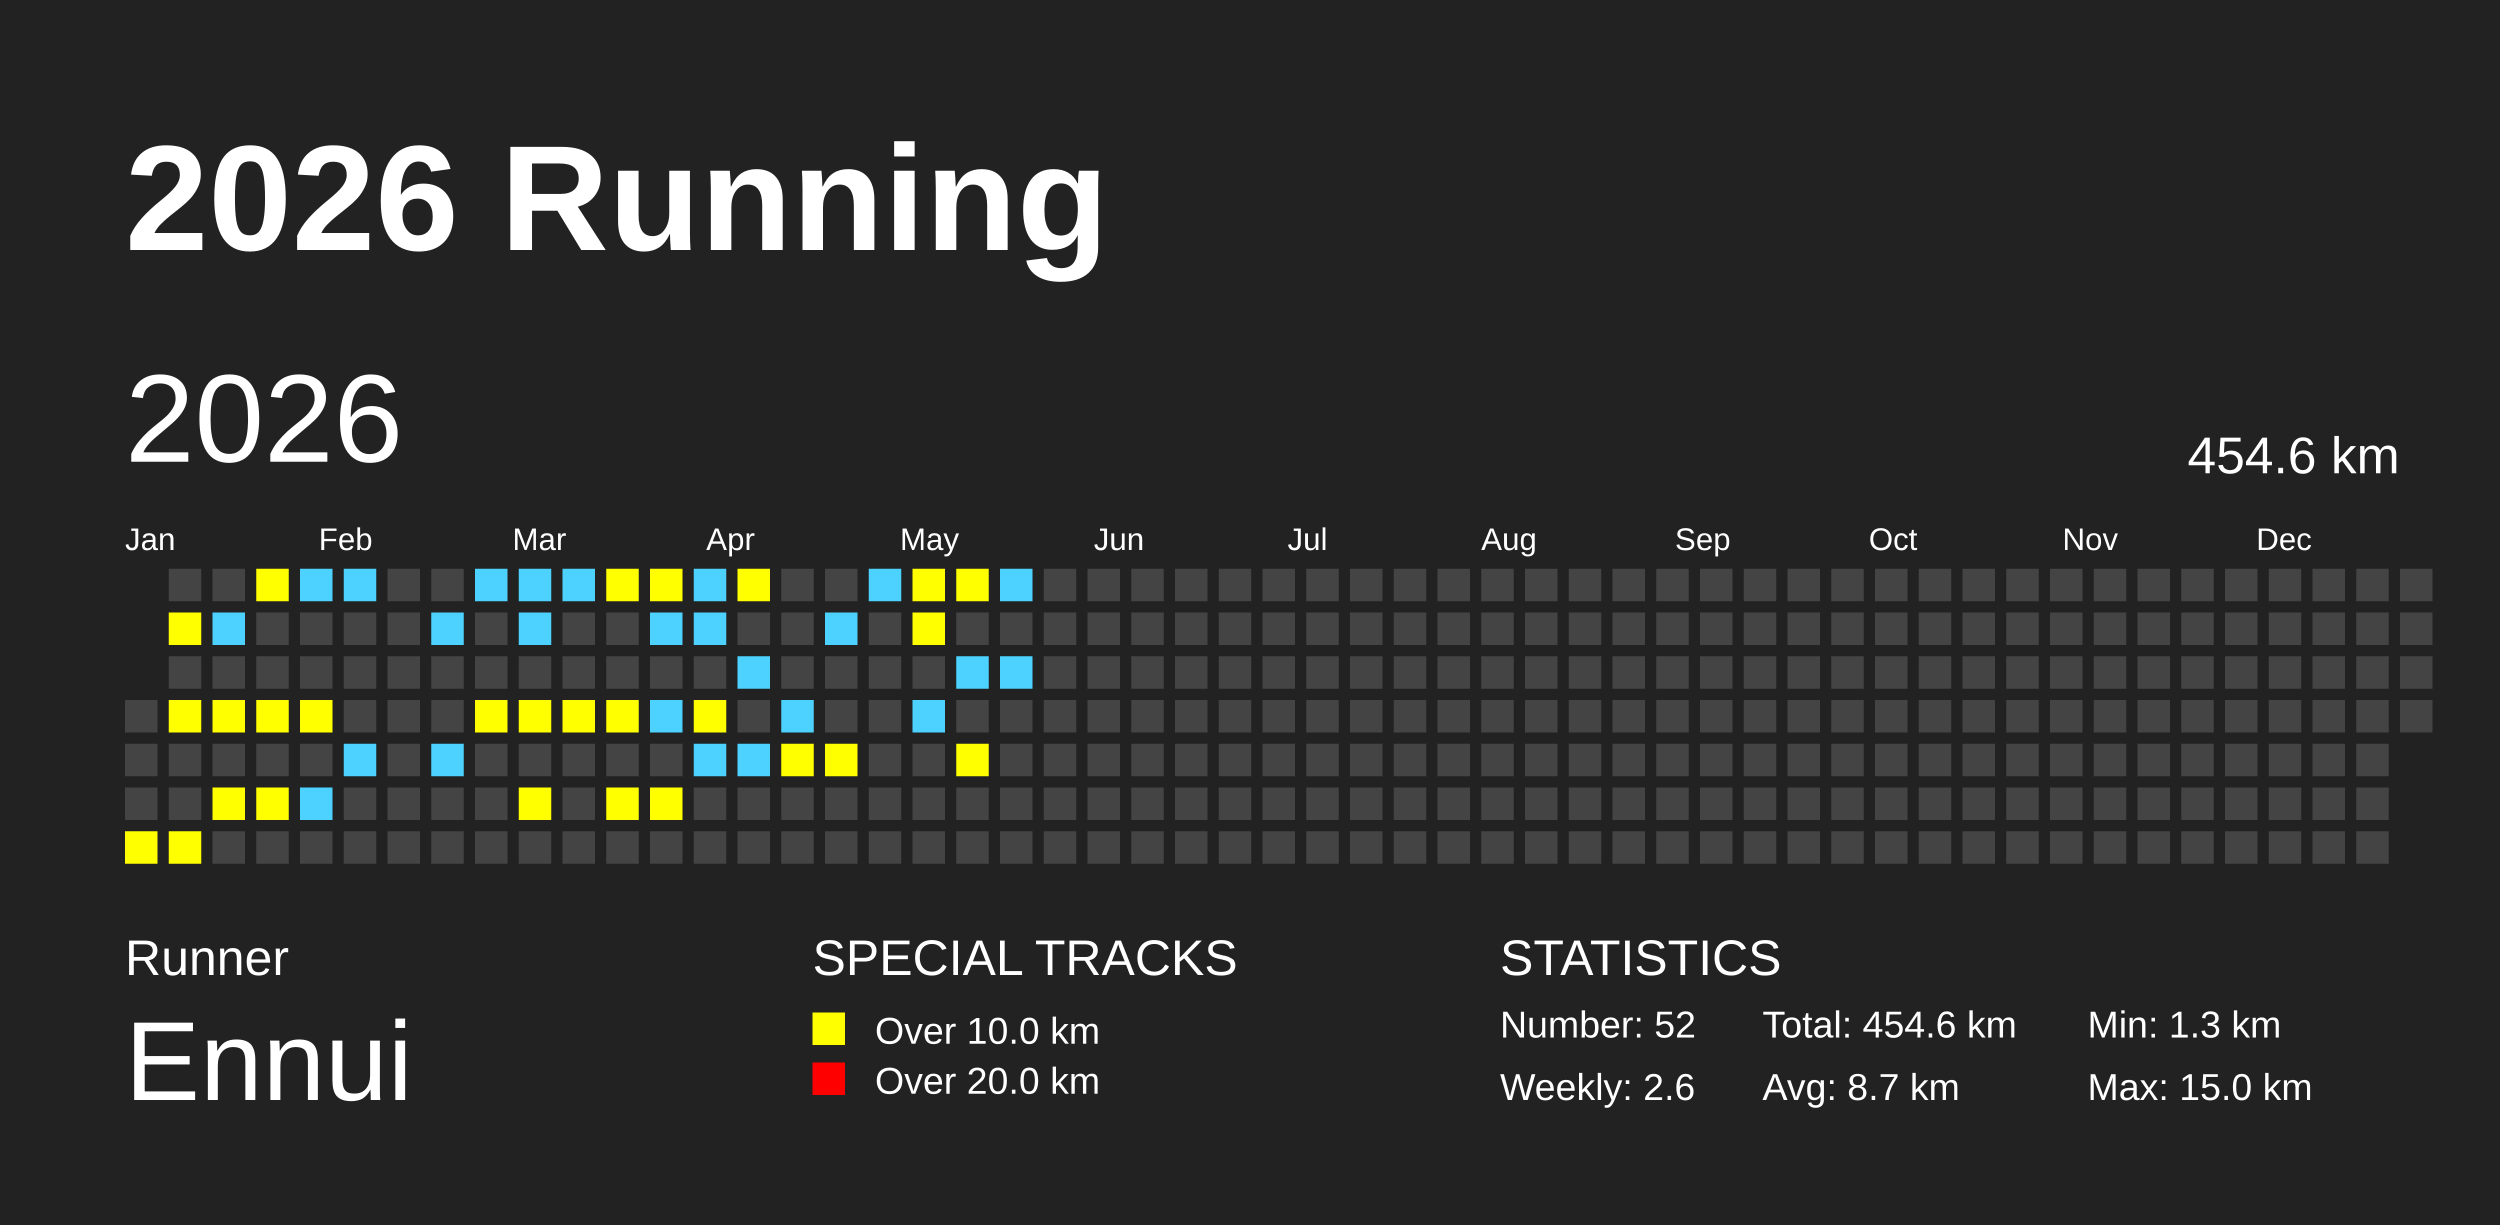
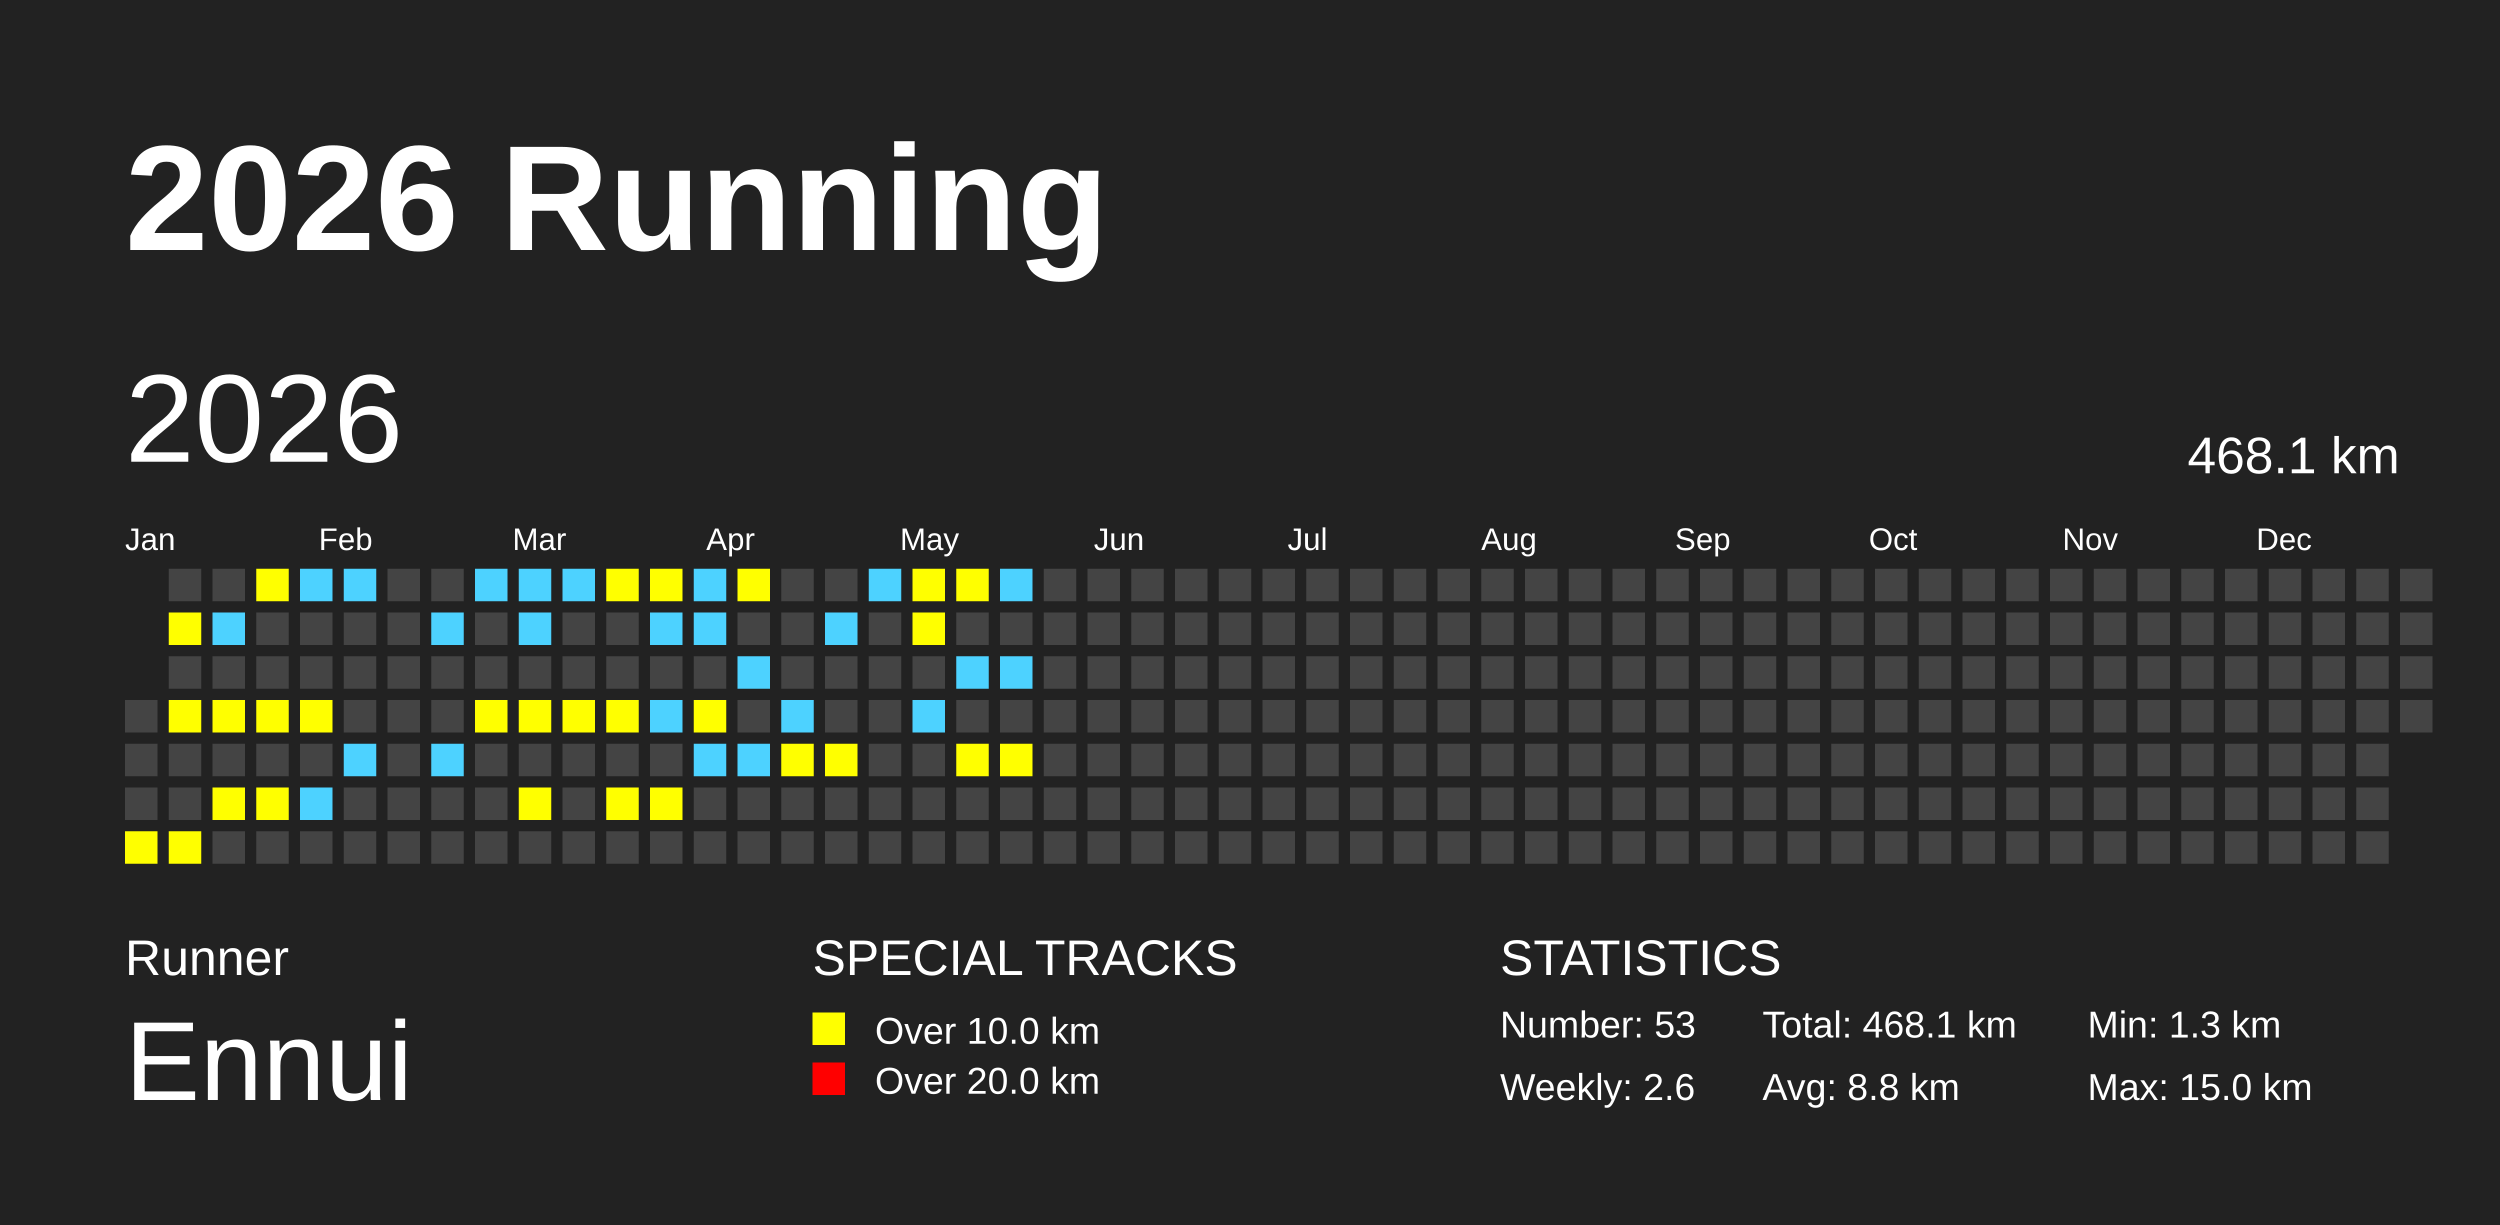
<svg xmlns="http://www.w3.org/2000/svg" baseProfile="full" height="98mm" version="1.1" viewBox="0,0,200,98" width="200mm">
  <defs />
  <rect fill="#222222" height="98" width="200" x="0" y="0" />
  <text fill="#FFFFFF" style="font-size:12px; font-family:Arial; font-weight:bold;" x="10" y="20">2026 Running</text>
  <text fill="#FFFFFF" style="font-size:4px; font-family:Arial" x="10" y="78">Runner</text>
  <text fill="#FFFFFF" style="font-size:9px; font-family:Arial" x="10" y="88">Ennui</text>
  <text fill="#FFFFFF" style="font-size:4px; font-family:Arial" x="65" y="78">SPECIAL TRACKS</text>
  <rect fill="yellow" height="2.6" width="2.6" x="65" y="81" />
  <text fill="#FFFFFF" style="font-size:3px; font-family:Arial" x="70" y="83.5">Over 10.0 km</text>
  <rect fill="red" height="2.6" width="2.6" x="65" y="85" />
  <text fill="#FFFFFF" style="font-size:3px; font-family:Arial" x="70" y="87.5">Over 20.0 km</text>
  <text fill="#FFFFFF" style="font-size:4px; font-family:Arial" x="120" y="78">STATISTICS</text>
-   <text fill="#FFFFFF" style="font-size:3px; font-family:Arial" x="120" y="83">Number: 52</text>
+   <text fill="#FFFFFF" style="font-size:3px; font-family:Arial" x="120" y="83">Number: 53</text>
  <text fill="#FFFFFF" style="font-size:3px; font-family:Arial" x="120" y="88">Weekly: 2.6</text>
-   <text fill="#FFFFFF" style="font-size:3px; font-family:Arial" x="141" y="83">Total: 454.6 km</text>
-   <text fill="#FFFFFF" style="font-size:3px; font-family:Arial" x="141" y="88">Avg: 8.7 km</text>
+   <text fill="#FFFFFF" style="font-size:3px; font-family:Arial" x="141" y="83">Total: 468.1 km</text>
+   <text fill="#FFFFFF" style="font-size:3px; font-family:Arial" x="141" y="88">Avg: 8.8 km</text>
  <text fill="#FFFFFF" style="font-size:3px; font-family:Arial" x="167" y="83">Min: 1.3 km</text>
  <text fill="#FFFFFF" style="font-size:3px; font-family:Arial" x="167" y="88">Max: 15.0 km</text>
  <text dominant-baseline="hanging" fill="#FFFFFF" style="font-size:10.0px; font-family:Arial;" x="10" y="30">2026</text>
-   <text dominant-baseline="hanging" fill="#FFFFFF" style="font-size:4.125px; font-family:Arial;" x="175" y="35">454.6 km</text>
+   <text dominant-baseline="hanging" fill="#FFFFFF" style="font-size:4.125px; font-family:Arial;" x="175" y="35">468.1 km</text>
  <text fill="#FFFFFF" style="font-size:2.5px; font-family:Arial" x="10.0" y="44">Jan</text>
  <text fill="#FFFFFF" style="font-size:2.5px; font-family:Arial" x="25.5" y="44">Feb</text>
  <text fill="#FFFFFF" style="font-size:2.5px; font-family:Arial" x="41.0" y="44">Mar</text>
  <text fill="#FFFFFF" style="font-size:2.5px; font-family:Arial" x="56.5" y="44">Apr</text>
  <text fill="#FFFFFF" style="font-size:2.5px; font-family:Arial" x="72.0" y="44">May</text>
  <text fill="#FFFFFF" style="font-size:2.5px; font-family:Arial" x="87.5" y="44">Jun</text>
  <text fill="#FFFFFF" style="font-size:2.5px; font-family:Arial" x="103.0" y="44">Jul</text>
  <text fill="#FFFFFF" style="font-size:2.5px; font-family:Arial" x="118.5" y="44">Aug</text>
  <text fill="#FFFFFF" style="font-size:2.5px; font-family:Arial" x="134.0" y="44">Sep</text>
  <text fill="#FFFFFF" style="font-size:2.5px; font-family:Arial" x="149.5" y="44">Oct</text>
  <text fill="#FFFFFF" style="font-size:2.5px; font-family:Arial" x="165.0" y="44">Nov</text>
  <text fill="#FFFFFF" style="font-size:2.5px; font-family:Arial" x="180.5" y="44">Dec</text>
  <rect fill="#444444" height="2.6" width="2.6" x="10.0" y="56.0" />
  <rect fill="#444444" height="2.6" width="2.6" x="10.0" y="59.5" />
  <rect fill="#444444" height="2.6" width="2.6" x="10.0" y="63.0" />
  <rect fill="yellow" height="2.6" width="2.6" x="10.0" y="66.5" />
  <rect fill="#444444" height="2.6" width="2.6" x="13.5" y="45.5" />
  <rect fill="yellow" height="2.6" width="2.6" x="13.5" y="49.0" />
  <rect fill="#444444" height="2.6" width="2.6" x="13.5" y="52.5" />
  <rect fill="yellow" height="2.6" width="2.6" x="13.5" y="56.0" />
  <rect fill="#444444" height="2.6" width="2.6" x="13.5" y="59.5" />
  <rect fill="#444444" height="2.6" width="2.6" x="13.5" y="63.0" />
  <rect fill="yellow" height="2.6" width="2.6" x="13.5" y="66.5" />
  <rect fill="#444444" height="2.6" width="2.6" x="17.0" y="45.5" />
  <rect fill="#4DD2FF" height="2.6" width="2.6" x="17.0" y="49.0" />
  <rect fill="#444444" height="2.6" width="2.6" x="17.0" y="52.5" />
  <rect fill="yellow" height="2.6" width="2.6" x="17.0" y="56.0" />
  <rect fill="#444444" height="2.6" width="2.6" x="17.0" y="59.5" />
  <rect fill="yellow" height="2.6" width="2.6" x="17.0" y="63.0" />
  <rect fill="#444444" height="2.6" width="2.6" x="17.0" y="66.5" />
  <rect fill="yellow" height="2.6" width="2.6" x="20.5" y="45.5" />
  <rect fill="#444444" height="2.6" width="2.6" x="20.5" y="49.0" />
  <rect fill="#444444" height="2.6" width="2.6" x="20.5" y="52.5" />
  <rect fill="yellow" height="2.6" width="2.6" x="20.5" y="56.0" />
  <rect fill="#444444" height="2.6" width="2.6" x="20.5" y="59.5" />
  <rect fill="yellow" height="2.6" width="2.6" x="20.5" y="63.0" />
  <rect fill="#444444" height="2.6" width="2.6" x="20.5" y="66.5" />
  <rect fill="#4DD2FF" height="2.6" width="2.6" x="24.0" y="45.5" />
  <rect fill="#444444" height="2.6" width="2.6" x="24.0" y="49.0" />
  <rect fill="#444444" height="2.6" width="2.6" x="24.0" y="52.5" />
  <rect fill="yellow" height="2.6" width="2.6" x="24.0" y="56.0" />
  <rect fill="#444444" height="2.6" width="2.6" x="24.0" y="59.5" />
  <rect fill="#4DD2FF" height="2.6" width="2.6" x="24.0" y="63.0" />
  <rect fill="#444444" height="2.6" width="2.6" x="24.0" y="66.5" />
  <rect fill="#4DD2FF" height="2.6" width="2.6" x="27.5" y="45.5" />
  <rect fill="#444444" height="2.6" width="2.6" x="27.5" y="49.0" />
  <rect fill="#444444" height="2.6" width="2.6" x="27.5" y="52.5" />
  <rect fill="#444444" height="2.6" width="2.6" x="27.5" y="56.0" />
  <rect fill="#4DD2FF" height="2.6" width="2.6" x="27.5" y="59.5" />
  <rect fill="#444444" height="2.6" width="2.6" x="27.5" y="63.0" />
  <rect fill="#444444" height="2.6" width="2.6" x="27.5" y="66.5" />
  <rect fill="#444444" height="2.6" width="2.6" x="31.0" y="45.5" />
  <rect fill="#444444" height="2.6" width="2.6" x="31.0" y="49.0" />
  <rect fill="#444444" height="2.6" width="2.6" x="31.0" y="52.5" />
  <rect fill="#444444" height="2.6" width="2.6" x="31.0" y="56.0" />
  <rect fill="#444444" height="2.6" width="2.6" x="31.0" y="59.5" />
  <rect fill="#444444" height="2.6" width="2.6" x="31.0" y="63.0" />
  <rect fill="#444444" height="2.6" width="2.6" x="31.0" y="66.5" />
  <rect fill="#444444" height="2.6" width="2.6" x="34.5" y="45.5" />
  <rect fill="#4DD2FF" height="2.6" width="2.6" x="34.5" y="49.0" />
  <rect fill="#444444" height="2.6" width="2.6" x="34.5" y="52.5" />
  <rect fill="#444444" height="2.6" width="2.6" x="34.5" y="56.0" />
  <rect fill="#4DD2FF" height="2.6" width="2.6" x="34.5" y="59.5" />
  <rect fill="#444444" height="2.6" width="2.6" x="34.5" y="63.0" />
  <rect fill="#444444" height="2.6" width="2.6" x="34.5" y="66.5" />
  <rect fill="#4DD2FF" height="2.6" width="2.6" x="38.0" y="45.5" />
  <rect fill="#444444" height="2.6" width="2.6" x="38.0" y="49.0" />
  <rect fill="#444444" height="2.6" width="2.6" x="38.0" y="52.5" />
  <rect fill="yellow" height="2.6" width="2.6" x="38.0" y="56.0" />
  <rect fill="#444444" height="2.6" width="2.6" x="38.0" y="59.5" />
  <rect fill="#444444" height="2.6" width="2.6" x="38.0" y="63.0" />
  <rect fill="#444444" height="2.6" width="2.6" x="38.0" y="66.5" />
  <rect fill="#4DD2FF" height="2.6" width="2.6" x="41.5" y="45.5" />
  <rect fill="#4DD2FF" height="2.6" width="2.6" x="41.5" y="49.0" />
  <rect fill="#444444" height="2.6" width="2.6" x="41.5" y="52.5" />
  <rect fill="yellow" height="2.6" width="2.6" x="41.5" y="56.0" />
  <rect fill="#444444" height="2.6" width="2.6" x="41.5" y="59.5" />
  <rect fill="yellow" height="2.6" width="2.6" x="41.5" y="63.0" />
  <rect fill="#444444" height="2.6" width="2.6" x="41.5" y="66.5" />
  <rect fill="#4DD2FF" height="2.6" width="2.6" x="45.0" y="45.5" />
  <rect fill="#444444" height="2.6" width="2.6" x="45.0" y="49.0" />
  <rect fill="#444444" height="2.6" width="2.6" x="45.0" y="52.5" />
  <rect fill="yellow" height="2.6" width="2.6" x="45.0" y="56.0" />
  <rect fill="#444444" height="2.6" width="2.6" x="45.0" y="59.5" />
  <rect fill="#444444" height="2.6" width="2.6" x="45.0" y="63.0" />
  <rect fill="#444444" height="2.6" width="2.6" x="45.0" y="66.5" />
  <rect fill="yellow" height="2.6" width="2.6" x="48.5" y="45.5" />
  <rect fill="#444444" height="2.6" width="2.6" x="48.5" y="49.0" />
  <rect fill="#444444" height="2.6" width="2.6" x="48.5" y="52.5" />
  <rect fill="yellow" height="2.6" width="2.6" x="48.5" y="56.0" />
  <rect fill="#444444" height="2.6" width="2.6" x="48.5" y="59.5" />
  <rect fill="yellow" height="2.6" width="2.6" x="48.5" y="63.0" />
  <rect fill="#444444" height="2.6" width="2.6" x="48.5" y="66.5" />
  <rect fill="yellow" height="2.6" width="2.6" x="52.0" y="45.5" />
  <rect fill="#4DD2FF" height="2.6" width="2.6" x="52.0" y="49.0" />
  <rect fill="#444444" height="2.6" width="2.6" x="52.0" y="52.5" />
  <rect fill="#4DD2FF" height="2.6" width="2.6" x="52.0" y="56.0" />
  <rect fill="#444444" height="2.6" width="2.6" x="52.0" y="59.5" />
  <rect fill="yellow" height="2.6" width="2.6" x="52.0" y="63.0" />
  <rect fill="#444444" height="2.6" width="2.6" x="52.0" y="66.5" />
  <rect fill="#4DD2FF" height="2.6" width="2.6" x="55.5" y="45.5" />
  <rect fill="#4DD2FF" height="2.6" width="2.6" x="55.5" y="49.0" />
  <rect fill="#444444" height="2.6" width="2.6" x="55.5" y="52.5" />
  <rect fill="yellow" height="2.6" width="2.6" x="55.5" y="56.0" />
  <rect fill="#4DD2FF" height="2.6" width="2.6" x="55.5" y="59.5" />
  <rect fill="#444444" height="2.6" width="2.6" x="55.5" y="63.0" />
  <rect fill="#444444" height="2.6" width="2.6" x="55.5" y="66.5" />
  <rect fill="yellow" height="2.6" width="2.6" x="59.0" y="45.5" />
  <rect fill="#444444" height="2.6" width="2.6" x="59.0" y="49.0" />
  <rect fill="#4DD2FF" height="2.6" width="2.6" x="59.0" y="52.5" />
  <rect fill="#444444" height="2.6" width="2.6" x="59.0" y="56.0" />
  <rect fill="#4DD2FF" height="2.6" width="2.6" x="59.0" y="59.5" />
  <rect fill="#444444" height="2.6" width="2.6" x="59.0" y="63.0" />
  <rect fill="#444444" height="2.6" width="2.6" x="59.0" y="66.5" />
  <rect fill="#444444" height="2.6" width="2.6" x="62.5" y="45.5" />
  <rect fill="#444444" height="2.6" width="2.6" x="62.5" y="49.0" />
  <rect fill="#444444" height="2.6" width="2.6" x="62.5" y="52.5" />
  <rect fill="#4DD2FF" height="2.6" width="2.6" x="62.5" y="56.0" />
  <rect fill="yellow" height="2.6" width="2.6" x="62.5" y="59.5" />
  <rect fill="#444444" height="2.6" width="2.6" x="62.5" y="63.0" />
  <rect fill="#444444" height="2.6" width="2.6" x="62.5" y="66.5" />
  <rect fill="#444444" height="2.6" width="2.6" x="66.0" y="45.5" />
  <rect fill="#4DD2FF" height="2.6" width="2.6" x="66.0" y="49.0" />
  <rect fill="#444444" height="2.6" width="2.6" x="66.0" y="52.5" />
  <rect fill="#444444" height="2.6" width="2.6" x="66.0" y="56.0" />
  <rect fill="yellow" height="2.6" width="2.6" x="66.0" y="59.5" />
  <rect fill="#444444" height="2.6" width="2.6" x="66.0" y="63.0" />
  <rect fill="#444444" height="2.6" width="2.6" x="66.0" y="66.5" />
  <rect fill="#4DD2FF" height="2.6" width="2.6" x="69.5" y="45.5" />
  <rect fill="#444444" height="2.6" width="2.6" x="69.5" y="49.0" />
  <rect fill="#444444" height="2.6" width="2.6" x="69.5" y="52.5" />
  <rect fill="#444444" height="2.6" width="2.6" x="69.5" y="56.0" />
  <rect fill="#444444" height="2.6" width="2.6" x="69.5" y="59.5" />
  <rect fill="#444444" height="2.6" width="2.6" x="69.5" y="63.0" />
  <rect fill="#444444" height="2.6" width="2.6" x="69.5" y="66.5" />
  <rect fill="yellow" height="2.6" width="2.6" x="73.0" y="45.5" />
  <rect fill="yellow" height="2.6" width="2.6" x="73.0" y="49.0" />
  <rect fill="#444444" height="2.6" width="2.6" x="73.0" y="52.5" />
  <rect fill="#4DD2FF" height="2.6" width="2.6" x="73.0" y="56.0" />
  <rect fill="#444444" height="2.6" width="2.6" x="73.0" y="59.5" />
  <rect fill="#444444" height="2.6" width="2.6" x="73.0" y="63.0" />
  <rect fill="#444444" height="2.6" width="2.6" x="73.0" y="66.5" />
  <rect fill="yellow" height="2.6" width="2.6" x="76.5" y="45.5" />
  <rect fill="#444444" height="2.6" width="2.6" x="76.5" y="49.0" />
  <rect fill="#4DD2FF" height="2.6" width="2.6" x="76.5" y="52.5" />
  <rect fill="#444444" height="2.6" width="2.6" x="76.5" y="56.0" />
  <rect fill="yellow" height="2.6" width="2.6" x="76.5" y="59.5" />
  <rect fill="#444444" height="2.6" width="2.6" x="76.5" y="63.0" />
  <rect fill="#444444" height="2.6" width="2.6" x="76.5" y="66.5" />
  <rect fill="#4DD2FF" height="2.6" width="2.6" x="80.0" y="45.5" />
  <rect fill="#444444" height="2.6" width="2.6" x="80.0" y="49.0" />
  <rect fill="#4DD2FF" height="2.6" width="2.6" x="80.0" y="52.5" />
  <rect fill="#444444" height="2.6" width="2.6" x="80.0" y="56.0" />
-   <rect fill="#444444" height="2.6" width="2.6" x="80.0" y="59.5" />
+   <rect fill="yellow" height="2.6" width="2.6" x="80.0" y="59.5" />
  <rect fill="#444444" height="2.6" width="2.6" x="80.0" y="63.0" />
  <rect fill="#444444" height="2.6" width="2.6" x="80.0" y="66.5" />
  <rect fill="#444444" height="2.6" width="2.6" x="83.5" y="45.5" />
  <rect fill="#444444" height="2.6" width="2.6" x="83.5" y="49.0" />
  <rect fill="#444444" height="2.6" width="2.6" x="83.5" y="52.5" />
  <rect fill="#444444" height="2.6" width="2.6" x="83.5" y="56.0" />
  <rect fill="#444444" height="2.6" width="2.6" x="83.5" y="59.5" />
  <rect fill="#444444" height="2.6" width="2.6" x="83.5" y="63.0" />
  <rect fill="#444444" height="2.6" width="2.6" x="83.5" y="66.5" />
  <rect fill="#444444" height="2.6" width="2.6" x="87.0" y="45.5" />
  <rect fill="#444444" height="2.6" width="2.6" x="87.0" y="49.0" />
  <rect fill="#444444" height="2.6" width="2.6" x="87.0" y="52.5" />
  <rect fill="#444444" height="2.6" width="2.6" x="87.0" y="56.0" />
  <rect fill="#444444" height="2.6" width="2.6" x="87.0" y="59.5" />
  <rect fill="#444444" height="2.6" width="2.6" x="87.0" y="63.0" />
  <rect fill="#444444" height="2.6" width="2.6" x="87.0" y="66.5" />
  <rect fill="#444444" height="2.6" width="2.6" x="90.5" y="45.5" />
  <rect fill="#444444" height="2.6" width="2.6" x="90.5" y="49.0" />
  <rect fill="#444444" height="2.6" width="2.6" x="90.5" y="52.5" />
  <rect fill="#444444" height="2.6" width="2.6" x="90.5" y="56.0" />
  <rect fill="#444444" height="2.6" width="2.6" x="90.5" y="59.5" />
  <rect fill="#444444" height="2.6" width="2.6" x="90.5" y="63.0" />
  <rect fill="#444444" height="2.6" width="2.6" x="90.5" y="66.5" />
  <rect fill="#444444" height="2.6" width="2.6" x="94.0" y="45.5" />
  <rect fill="#444444" height="2.6" width="2.6" x="94.0" y="49.0" />
  <rect fill="#444444" height="2.6" width="2.6" x="94.0" y="52.5" />
  <rect fill="#444444" height="2.6" width="2.6" x="94.0" y="56.0" />
  <rect fill="#444444" height="2.6" width="2.6" x="94.0" y="59.5" />
  <rect fill="#444444" height="2.6" width="2.6" x="94.0" y="63.0" />
  <rect fill="#444444" height="2.6" width="2.6" x="94.0" y="66.5" />
  <rect fill="#444444" height="2.6" width="2.6" x="97.5" y="45.5" />
  <rect fill="#444444" height="2.6" width="2.6" x="97.5" y="49.0" />
  <rect fill="#444444" height="2.6" width="2.6" x="97.5" y="52.5" />
  <rect fill="#444444" height="2.6" width="2.6" x="97.5" y="56.0" />
  <rect fill="#444444" height="2.6" width="2.6" x="97.5" y="59.5" />
  <rect fill="#444444" height="2.6" width="2.6" x="97.5" y="63.0" />
  <rect fill="#444444" height="2.6" width="2.6" x="97.5" y="66.5" />
  <rect fill="#444444" height="2.6" width="2.6" x="101.0" y="45.5" />
  <rect fill="#444444" height="2.6" width="2.6" x="101.0" y="49.0" />
  <rect fill="#444444" height="2.6" width="2.6" x="101.0" y="52.5" />
  <rect fill="#444444" height="2.6" width="2.6" x="101.0" y="56.0" />
  <rect fill="#444444" height="2.6" width="2.6" x="101.0" y="59.5" />
  <rect fill="#444444" height="2.6" width="2.6" x="101.0" y="63.0" />
  <rect fill="#444444" height="2.6" width="2.6" x="101.0" y="66.5" />
  <rect fill="#444444" height="2.6" width="2.6" x="104.5" y="45.5" />
  <rect fill="#444444" height="2.6" width="2.6" x="104.5" y="49.0" />
  <rect fill="#444444" height="2.6" width="2.6" x="104.5" y="52.5" />
  <rect fill="#444444" height="2.6" width="2.6" x="104.5" y="56.0" />
  <rect fill="#444444" height="2.6" width="2.6" x="104.5" y="59.5" />
  <rect fill="#444444" height="2.6" width="2.6" x="104.5" y="63.0" />
  <rect fill="#444444" height="2.6" width="2.6" x="104.5" y="66.5" />
  <rect fill="#444444" height="2.6" width="2.6" x="108.0" y="45.5" />
  <rect fill="#444444" height="2.6" width="2.6" x="108.0" y="49.0" />
  <rect fill="#444444" height="2.6" width="2.6" x="108.0" y="52.5" />
  <rect fill="#444444" height="2.6" width="2.6" x="108.0" y="56.0" />
  <rect fill="#444444" height="2.6" width="2.6" x="108.0" y="59.5" />
  <rect fill="#444444" height="2.6" width="2.6" x="108.0" y="63.0" />
  <rect fill="#444444" height="2.6" width="2.6" x="108.0" y="66.5" />
  <rect fill="#444444" height="2.6" width="2.6" x="111.5" y="45.5" />
  <rect fill="#444444" height="2.6" width="2.6" x="111.5" y="49.0" />
  <rect fill="#444444" height="2.6" width="2.6" x="111.5" y="52.5" />
  <rect fill="#444444" height="2.6" width="2.6" x="111.5" y="56.0" />
  <rect fill="#444444" height="2.6" width="2.6" x="111.5" y="59.5" />
  <rect fill="#444444" height="2.6" width="2.6" x="111.5" y="63.0" />
  <rect fill="#444444" height="2.6" width="2.6" x="111.5" y="66.5" />
  <rect fill="#444444" height="2.6" width="2.6" x="115.0" y="45.5" />
  <rect fill="#444444" height="2.6" width="2.6" x="115.0" y="49.0" />
  <rect fill="#444444" height="2.6" width="2.6" x="115.0" y="52.5" />
  <rect fill="#444444" height="2.6" width="2.6" x="115.0" y="56.0" />
  <rect fill="#444444" height="2.6" width="2.6" x="115.0" y="59.5" />
  <rect fill="#444444" height="2.6" width="2.6" x="115.0" y="63.0" />
  <rect fill="#444444" height="2.6" width="2.6" x="115.0" y="66.5" />
  <rect fill="#444444" height="2.6" width="2.6" x="118.5" y="45.5" />
  <rect fill="#444444" height="2.6" width="2.6" x="118.5" y="49.0" />
  <rect fill="#444444" height="2.6" width="2.6" x="118.5" y="52.5" />
  <rect fill="#444444" height="2.6" width="2.6" x="118.5" y="56.0" />
  <rect fill="#444444" height="2.6" width="2.6" x="118.5" y="59.5" />
  <rect fill="#444444" height="2.6" width="2.6" x="118.5" y="63.0" />
  <rect fill="#444444" height="2.6" width="2.6" x="118.5" y="66.5" />
  <rect fill="#444444" height="2.6" width="2.6" x="122.0" y="45.5" />
  <rect fill="#444444" height="2.6" width="2.6" x="122.0" y="49.0" />
  <rect fill="#444444" height="2.6" width="2.6" x="122.0" y="52.5" />
  <rect fill="#444444" height="2.6" width="2.6" x="122.0" y="56.0" />
  <rect fill="#444444" height="2.6" width="2.6" x="122.0" y="59.5" />
  <rect fill="#444444" height="2.6" width="2.6" x="122.0" y="63.0" />
  <rect fill="#444444" height="2.6" width="2.6" x="122.0" y="66.5" />
  <rect fill="#444444" height="2.6" width="2.6" x="125.5" y="45.5" />
  <rect fill="#444444" height="2.6" width="2.6" x="125.5" y="49.0" />
  <rect fill="#444444" height="2.6" width="2.6" x="125.5" y="52.5" />
  <rect fill="#444444" height="2.6" width="2.6" x="125.5" y="56.0" />
  <rect fill="#444444" height="2.6" width="2.6" x="125.5" y="59.5" />
  <rect fill="#444444" height="2.6" width="2.6" x="125.5" y="63.0" />
  <rect fill="#444444" height="2.6" width="2.6" x="125.5" y="66.5" />
  <rect fill="#444444" height="2.6" width="2.6" x="129.0" y="45.5" />
  <rect fill="#444444" height="2.6" width="2.6" x="129.0" y="49.0" />
  <rect fill="#444444" height="2.6" width="2.6" x="129.0" y="52.5" />
  <rect fill="#444444" height="2.6" width="2.6" x="129.0" y="56.0" />
  <rect fill="#444444" height="2.6" width="2.6" x="129.0" y="59.5" />
  <rect fill="#444444" height="2.6" width="2.6" x="129.0" y="63.0" />
  <rect fill="#444444" height="2.6" width="2.6" x="129.0" y="66.5" />
  <rect fill="#444444" height="2.6" width="2.6" x="132.5" y="45.5" />
  <rect fill="#444444" height="2.6" width="2.6" x="132.5" y="49.0" />
  <rect fill="#444444" height="2.6" width="2.6" x="132.5" y="52.5" />
  <rect fill="#444444" height="2.6" width="2.6" x="132.5" y="56.0" />
  <rect fill="#444444" height="2.6" width="2.6" x="132.5" y="59.5" />
  <rect fill="#444444" height="2.6" width="2.6" x="132.5" y="63.0" />
  <rect fill="#444444" height="2.6" width="2.6" x="132.5" y="66.5" />
  <rect fill="#444444" height="2.6" width="2.6" x="136.0" y="45.5" />
  <rect fill="#444444" height="2.6" width="2.6" x="136.0" y="49.0" />
  <rect fill="#444444" height="2.6" width="2.6" x="136.0" y="52.5" />
  <rect fill="#444444" height="2.6" width="2.6" x="136.0" y="56.0" />
  <rect fill="#444444" height="2.6" width="2.6" x="136.0" y="59.5" />
  <rect fill="#444444" height="2.6" width="2.6" x="136.0" y="63.0" />
  <rect fill="#444444" height="2.6" width="2.6" x="136.0" y="66.5" />
  <rect fill="#444444" height="2.6" width="2.6" x="139.5" y="45.5" />
  <rect fill="#444444" height="2.6" width="2.6" x="139.5" y="49.0" />
  <rect fill="#444444" height="2.6" width="2.6" x="139.5" y="52.5" />
  <rect fill="#444444" height="2.6" width="2.6" x="139.5" y="56.0" />
  <rect fill="#444444" height="2.6" width="2.6" x="139.5" y="59.5" />
  <rect fill="#444444" height="2.6" width="2.6" x="139.5" y="63.0" />
  <rect fill="#444444" height="2.6" width="2.6" x="139.5" y="66.5" />
  <rect fill="#444444" height="2.6" width="2.6" x="143.0" y="45.5" />
  <rect fill="#444444" height="2.6" width="2.6" x="143.0" y="49.0" />
  <rect fill="#444444" height="2.6" width="2.6" x="143.0" y="52.5" />
  <rect fill="#444444" height="2.6" width="2.6" x="143.0" y="56.0" />
  <rect fill="#444444" height="2.6" width="2.6" x="143.0" y="59.5" />
  <rect fill="#444444" height="2.6" width="2.6" x="143.0" y="63.0" />
  <rect fill="#444444" height="2.6" width="2.6" x="143.0" y="66.5" />
  <rect fill="#444444" height="2.6" width="2.6" x="146.5" y="45.5" />
  <rect fill="#444444" height="2.6" width="2.6" x="146.5" y="49.0" />
  <rect fill="#444444" height="2.6" width="2.6" x="146.5" y="52.5" />
  <rect fill="#444444" height="2.6" width="2.6" x="146.5" y="56.0" />
  <rect fill="#444444" height="2.6" width="2.6" x="146.5" y="59.5" />
  <rect fill="#444444" height="2.6" width="2.6" x="146.5" y="63.0" />
  <rect fill="#444444" height="2.6" width="2.6" x="146.5" y="66.5" />
  <rect fill="#444444" height="2.6" width="2.6" x="150.0" y="45.5" />
  <rect fill="#444444" height="2.6" width="2.6" x="150.0" y="49.0" />
  <rect fill="#444444" height="2.6" width="2.6" x="150.0" y="52.5" />
  <rect fill="#444444" height="2.6" width="2.6" x="150.0" y="56.0" />
  <rect fill="#444444" height="2.6" width="2.6" x="150.0" y="59.5" />
  <rect fill="#444444" height="2.6" width="2.6" x="150.0" y="63.0" />
  <rect fill="#444444" height="2.6" width="2.6" x="150.0" y="66.5" />
  <rect fill="#444444" height="2.6" width="2.6" x="153.5" y="45.5" />
  <rect fill="#444444" height="2.6" width="2.6" x="153.5" y="49.0" />
  <rect fill="#444444" height="2.6" width="2.6" x="153.5" y="52.5" />
  <rect fill="#444444" height="2.6" width="2.6" x="153.5" y="56.0" />
  <rect fill="#444444" height="2.6" width="2.6" x="153.5" y="59.5" />
  <rect fill="#444444" height="2.6" width="2.6" x="153.5" y="63.0" />
  <rect fill="#444444" height="2.6" width="2.6" x="153.5" y="66.5" />
  <rect fill="#444444" height="2.6" width="2.6" x="157.0" y="45.5" />
  <rect fill="#444444" height="2.6" width="2.6" x="157.0" y="49.0" />
  <rect fill="#444444" height="2.6" width="2.6" x="157.0" y="52.5" />
  <rect fill="#444444" height="2.6" width="2.6" x="157.0" y="56.0" />
  <rect fill="#444444" height="2.6" width="2.6" x="157.0" y="59.5" />
  <rect fill="#444444" height="2.6" width="2.6" x="157.0" y="63.0" />
  <rect fill="#444444" height="2.6" width="2.6" x="157.0" y="66.5" />
  <rect fill="#444444" height="2.6" width="2.6" x="160.5" y="45.5" />
  <rect fill="#444444" height="2.6" width="2.6" x="160.5" y="49.0" />
  <rect fill="#444444" height="2.6" width="2.6" x="160.5" y="52.5" />
  <rect fill="#444444" height="2.6" width="2.6" x="160.5" y="56.0" />
  <rect fill="#444444" height="2.6" width="2.6" x="160.5" y="59.5" />
  <rect fill="#444444" height="2.6" width="2.6" x="160.5" y="63.0" />
  <rect fill="#444444" height="2.6" width="2.6" x="160.5" y="66.5" />
  <rect fill="#444444" height="2.6" width="2.6" x="164.0" y="45.5" />
  <rect fill="#444444" height="2.6" width="2.6" x="164.0" y="49.0" />
  <rect fill="#444444" height="2.6" width="2.6" x="164.0" y="52.5" />
  <rect fill="#444444" height="2.6" width="2.6" x="164.0" y="56.0" />
  <rect fill="#444444" height="2.6" width="2.6" x="164.0" y="59.5" />
  <rect fill="#444444" height="2.6" width="2.6" x="164.0" y="63.0" />
  <rect fill="#444444" height="2.6" width="2.6" x="164.0" y="66.5" />
  <rect fill="#444444" height="2.6" width="2.6" x="167.5" y="45.5" />
  <rect fill="#444444" height="2.6" width="2.6" x="167.5" y="49.0" />
  <rect fill="#444444" height="2.6" width="2.6" x="167.5" y="52.5" />
  <rect fill="#444444" height="2.6" width="2.6" x="167.5" y="56.0" />
  <rect fill="#444444" height="2.6" width="2.6" x="167.5" y="59.5" />
  <rect fill="#444444" height="2.6" width="2.6" x="167.5" y="63.0" />
  <rect fill="#444444" height="2.6" width="2.6" x="167.5" y="66.5" />
  <rect fill="#444444" height="2.6" width="2.6" x="171.0" y="45.5" />
  <rect fill="#444444" height="2.6" width="2.6" x="171.0" y="49.0" />
  <rect fill="#444444" height="2.6" width="2.6" x="171.0" y="52.5" />
  <rect fill="#444444" height="2.6" width="2.6" x="171.0" y="56.0" />
  <rect fill="#444444" height="2.6" width="2.6" x="171.0" y="59.5" />
  <rect fill="#444444" height="2.6" width="2.6" x="171.0" y="63.0" />
  <rect fill="#444444" height="2.6" width="2.6" x="171.0" y="66.5" />
  <rect fill="#444444" height="2.6" width="2.6" x="174.5" y="45.5" />
  <rect fill="#444444" height="2.6" width="2.6" x="174.5" y="49.0" />
  <rect fill="#444444" height="2.6" width="2.6" x="174.5" y="52.5" />
  <rect fill="#444444" height="2.6" width="2.6" x="174.5" y="56.0" />
  <rect fill="#444444" height="2.6" width="2.6" x="174.5" y="59.5" />
  <rect fill="#444444" height="2.6" width="2.6" x="174.5" y="63.0" />
  <rect fill="#444444" height="2.6" width="2.6" x="174.5" y="66.5" />
  <rect fill="#444444" height="2.6" width="2.6" x="178.0" y="45.5" />
  <rect fill="#444444" height="2.6" width="2.6" x="178.0" y="49.0" />
  <rect fill="#444444" height="2.6" width="2.6" x="178.0" y="52.5" />
  <rect fill="#444444" height="2.6" width="2.6" x="178.0" y="56.0" />
  <rect fill="#444444" height="2.6" width="2.6" x="178.0" y="59.5" />
  <rect fill="#444444" height="2.6" width="2.6" x="178.0" y="63.0" />
  <rect fill="#444444" height="2.6" width="2.6" x="178.0" y="66.5" />
  <rect fill="#444444" height="2.6" width="2.6" x="181.5" y="45.5" />
  <rect fill="#444444" height="2.6" width="2.6" x="181.5" y="49.0" />
  <rect fill="#444444" height="2.6" width="2.6" x="181.5" y="52.5" />
  <rect fill="#444444" height="2.6" width="2.6" x="181.5" y="56.0" />
  <rect fill="#444444" height="2.6" width="2.6" x="181.5" y="59.5" />
  <rect fill="#444444" height="2.6" width="2.6" x="181.5" y="63.0" />
  <rect fill="#444444" height="2.6" width="2.6" x="181.5" y="66.5" />
  <rect fill="#444444" height="2.6" width="2.6" x="185.0" y="45.5" />
  <rect fill="#444444" height="2.6" width="2.6" x="185.0" y="49.0" />
  <rect fill="#444444" height="2.6" width="2.6" x="185.0" y="52.5" />
  <rect fill="#444444" height="2.6" width="2.6" x="185.0" y="56.0" />
  <rect fill="#444444" height="2.6" width="2.6" x="185.0" y="59.5" />
  <rect fill="#444444" height="2.6" width="2.6" x="185.0" y="63.0" />
  <rect fill="#444444" height="2.6" width="2.6" x="185.0" y="66.5" />
  <rect fill="#444444" height="2.6" width="2.6" x="188.5" y="45.5" />
  <rect fill="#444444" height="2.6" width="2.6" x="188.5" y="49.0" />
  <rect fill="#444444" height="2.6" width="2.6" x="188.5" y="52.5" />
  <rect fill="#444444" height="2.6" width="2.6" x="188.5" y="56.0" />
  <rect fill="#444444" height="2.6" width="2.6" x="188.5" y="59.5" />
  <rect fill="#444444" height="2.6" width="2.6" x="188.5" y="63.0" />
  <rect fill="#444444" height="2.6" width="2.6" x="188.5" y="66.5" />
  <rect fill="#444444" height="2.6" width="2.6" x="192.0" y="45.5" />
  <rect fill="#444444" height="2.6" width="2.6" x="192.0" y="49.0" />
  <rect fill="#444444" height="2.6" width="2.6" x="192.0" y="52.5" />
  <rect fill="#444444" height="2.6" width="2.6" x="192.0" y="56.0" />
</svg>
